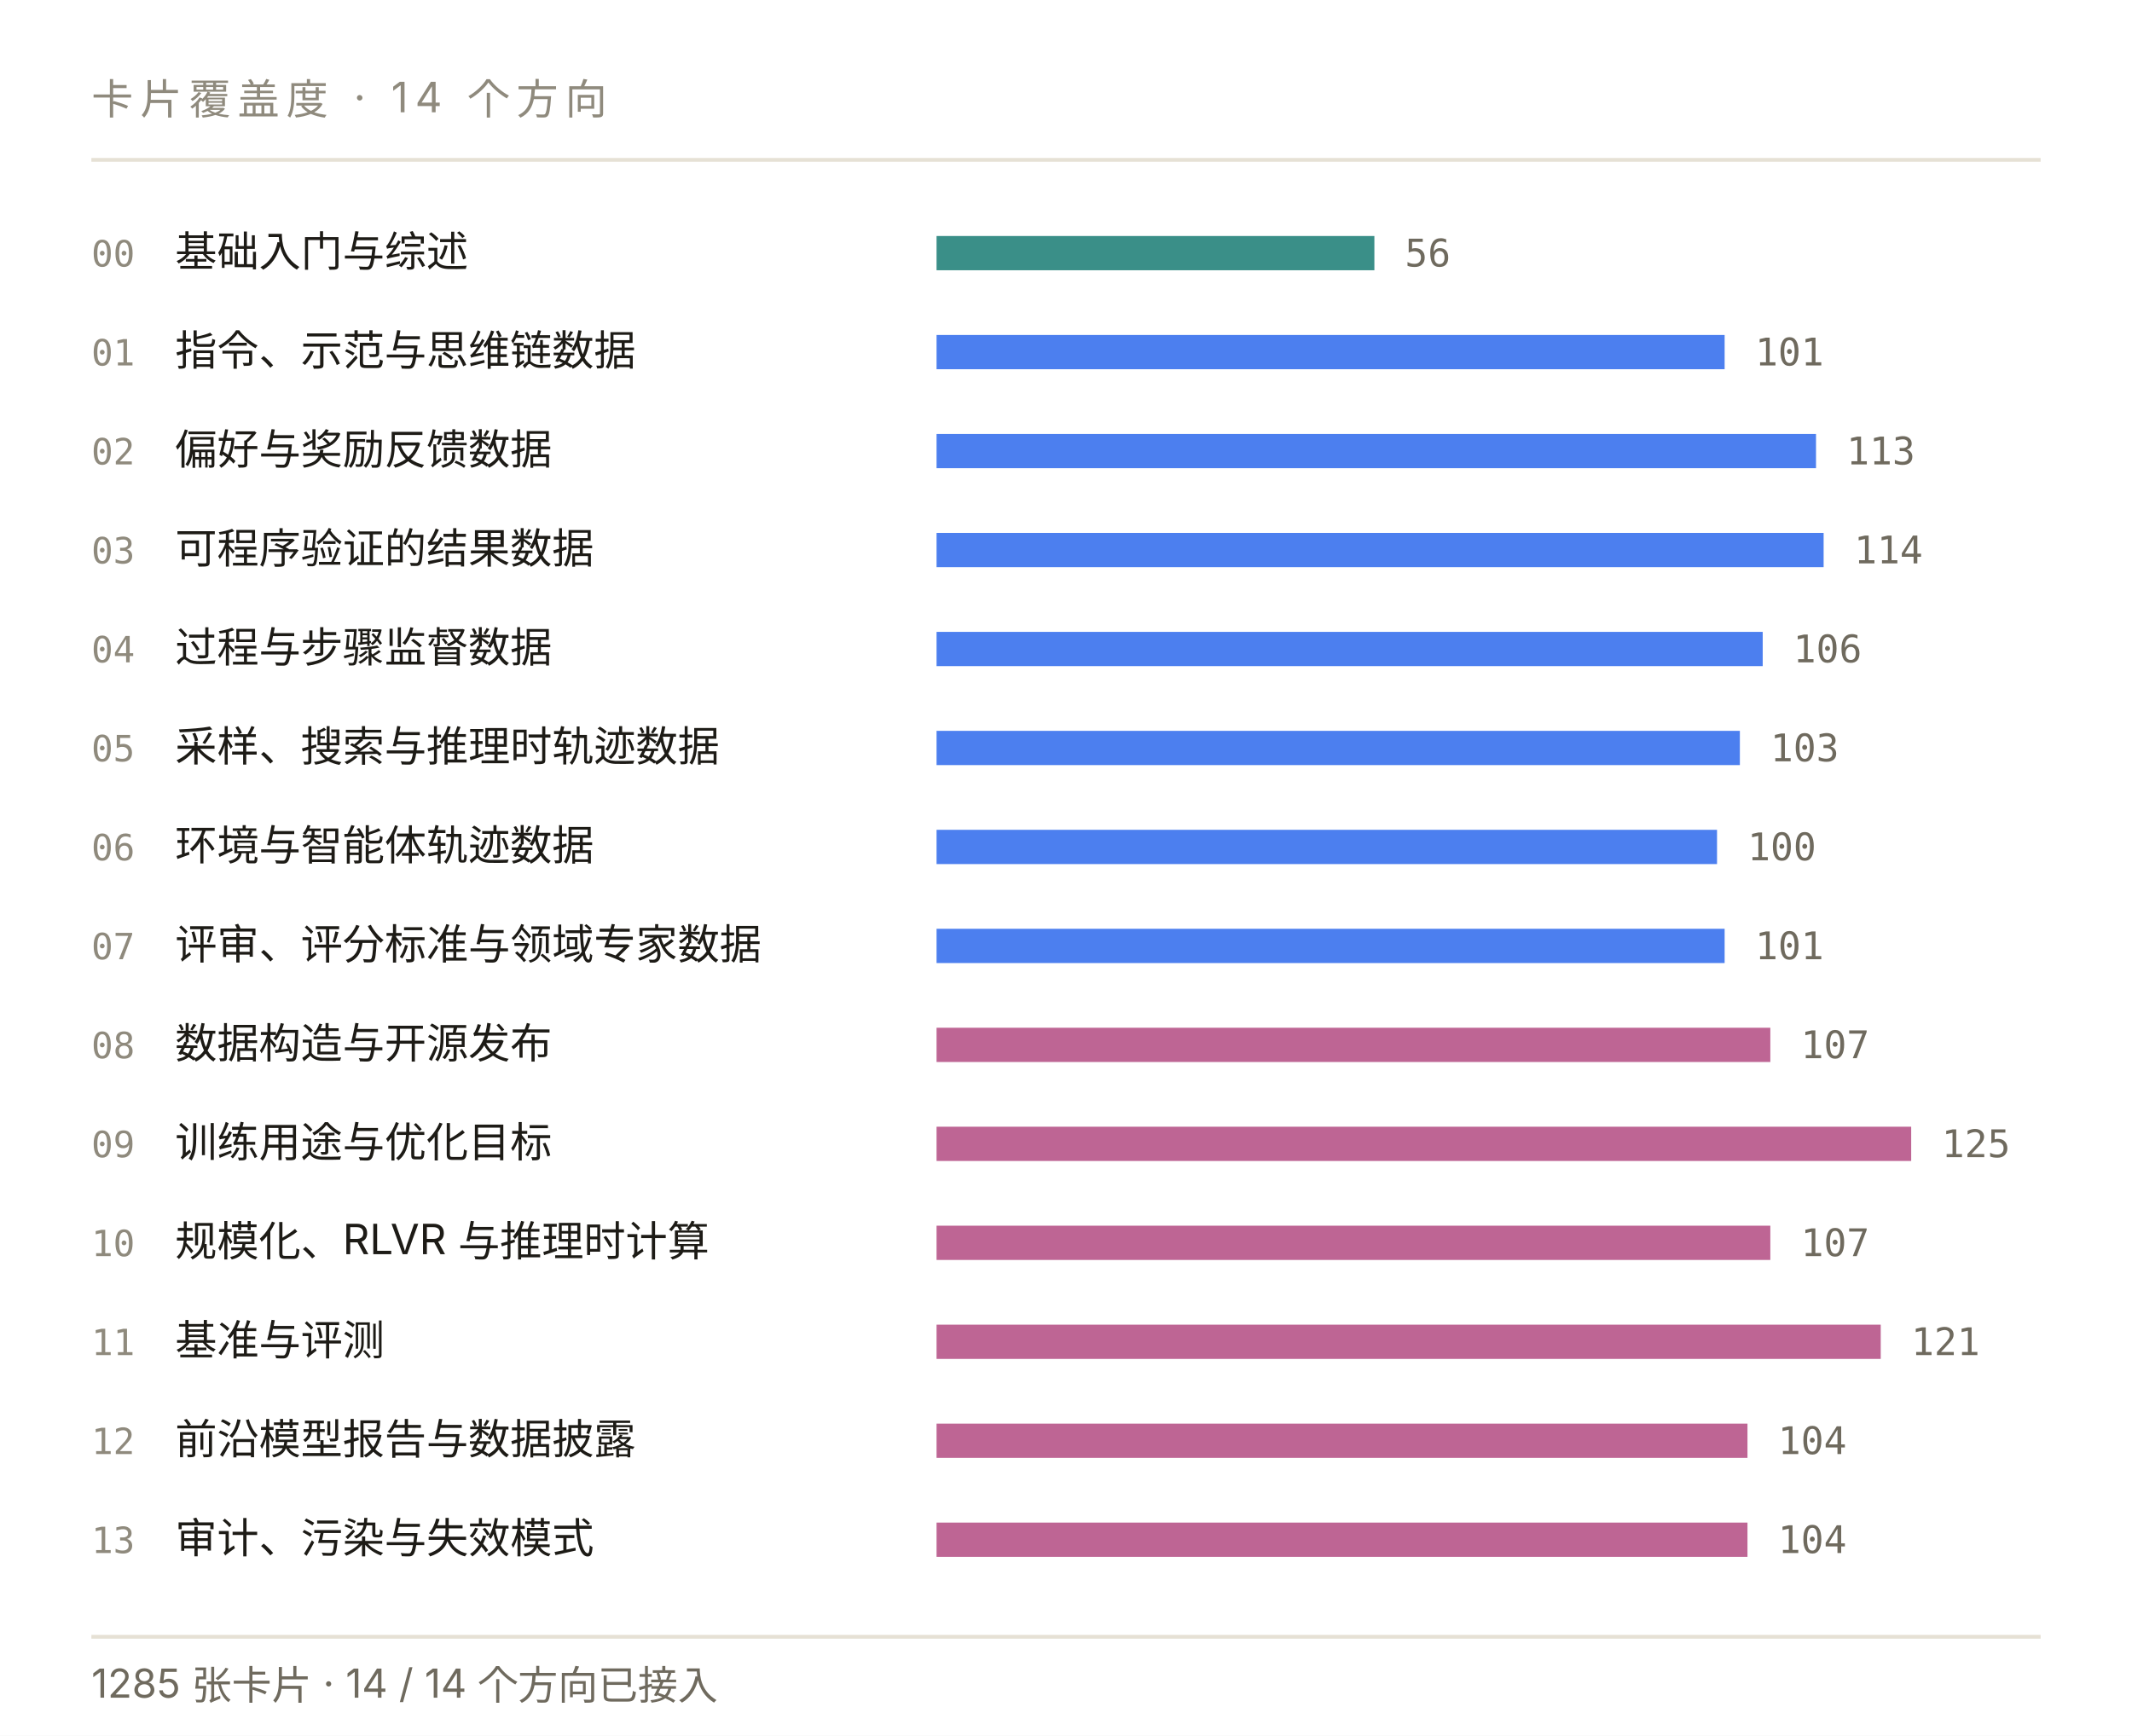
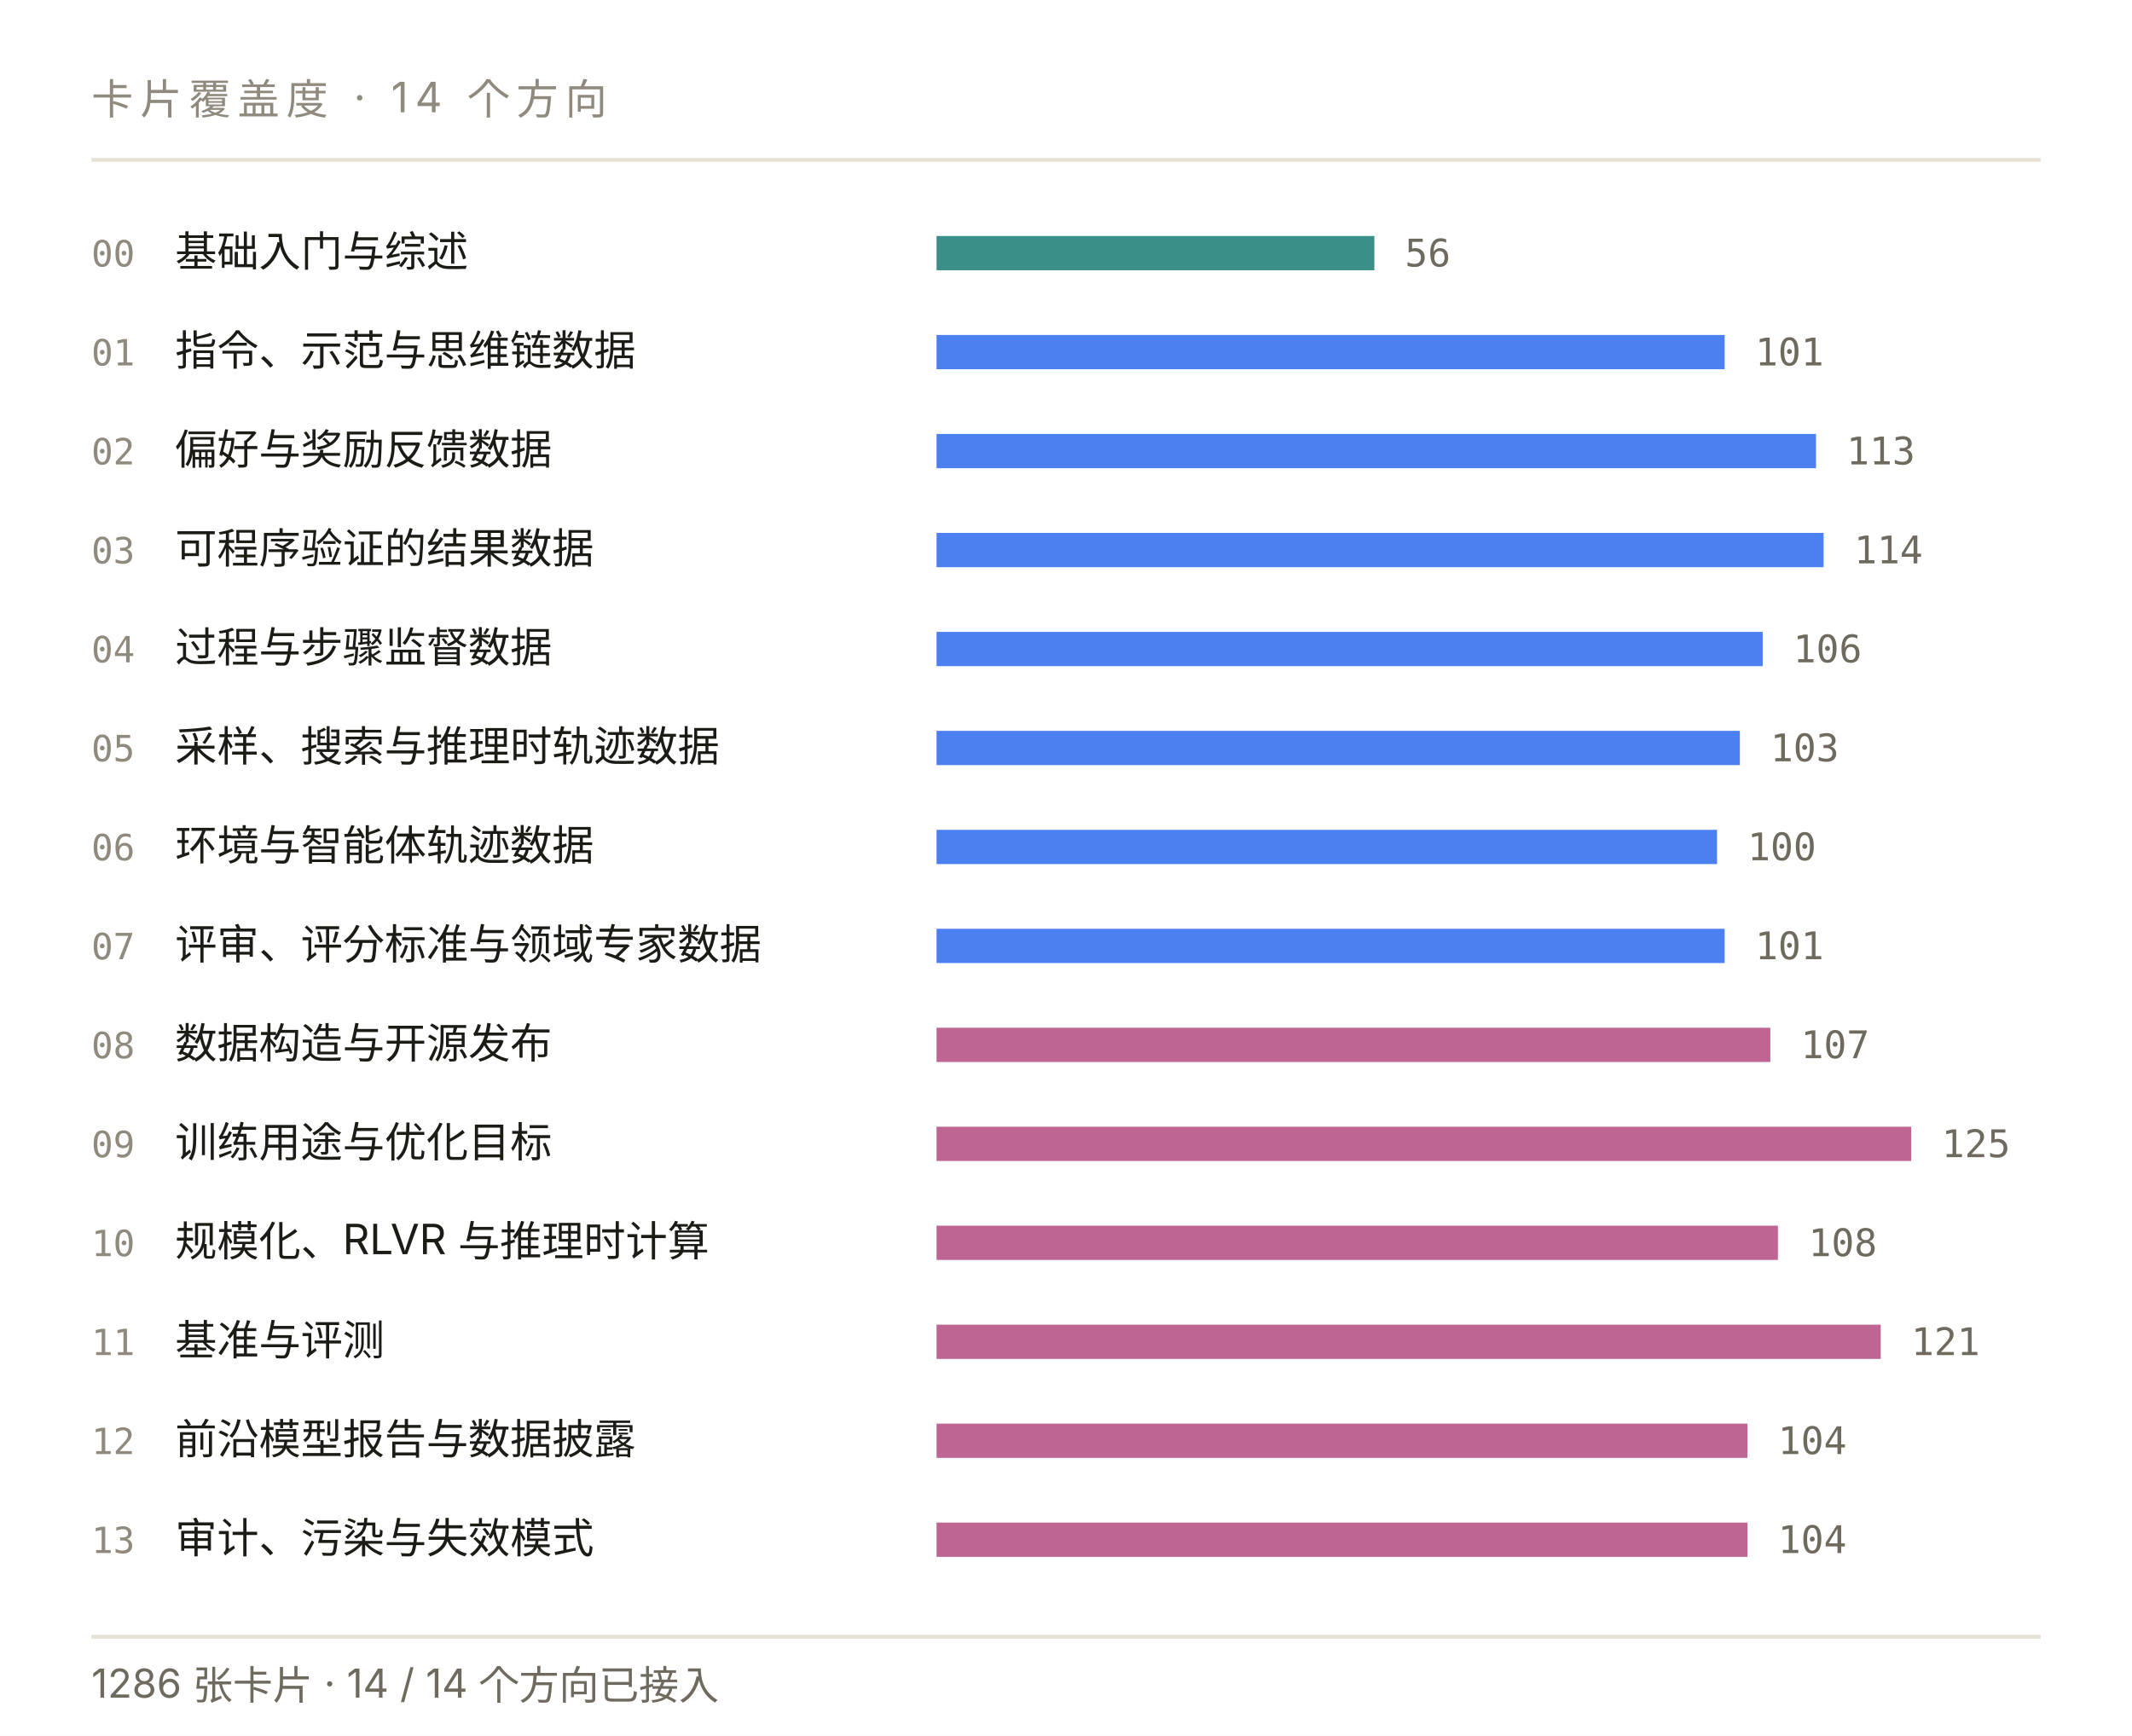
<svg xmlns="http://www.w3.org/2000/svg" viewBox="0 0 560 456" role="img" aria-label="14 个方向的卡片覆盖度">
  <rect width="560" height="456" fill="#ffffff" />
  <g font-family="Inter, -apple-system, BlinkMacSystemFont, 'PingFang SC', sans-serif">
    <text x="24" y="30" font-size="11" letter-spacing="1.8" fill="#8f8a7d">卡片覆盖度 · 14 个方向</text>
    <line x1="24" y1="42" x2="536" y2="42" stroke="#e6e1d5" />
    <text x="24" y="70" font-size="9.5" font-family="ui-monospace, Menlo, monospace" fill="#8f8a7d">00</text>
    <text x="46" y="70" font-size="11" fill="#1d1b16">基础入门与综述</text>
    <rect x="246" y="62" width="115" height="9" fill="#0f766e" fill-opacity="0.82" />
    <text x="369" y="70" font-size="10" font-family="ui-monospace, Menlo, monospace" fill="#6f6a5e">56</text>
    <text x="24" y="96" font-size="9.5" font-family="ui-monospace, Menlo, monospace" fill="#8f8a7d">01</text>
    <text x="46" y="96" font-size="11" fill="#1d1b16">指令、示范与思维链数据</text>
    <rect x="246" y="88" width="207" height="9" fill="#2563eb" fill-opacity="0.82" />
    <text x="461" y="96" font-size="10" font-family="ui-monospace, Menlo, monospace" fill="#6f6a5e">101</text>
    <text x="24" y="122" font-size="9.5" font-family="ui-monospace, Menlo, monospace" fill="#8f8a7d">02</text>
    <text x="46" y="122" font-size="11" fill="#1d1b16">偏好与奖励反馈数据</text>
    <rect x="246" y="114" width="231" height="9" fill="#2563eb" fill-opacity="0.82" />
    <text x="485" y="122" font-size="10" font-family="ui-monospace, Menlo, monospace" fill="#6f6a5e">113</text>
    <text x="24" y="148" font-size="9.5" font-family="ui-monospace, Menlo, monospace" fill="#8f8a7d">03</text>
    <text x="46" y="148" font-size="11" fill="#1d1b16">可程序验证的结果数据</text>
    <rect x="246" y="140" width="233" height="9" fill="#2563eb" fill-opacity="0.82" />
    <text x="487" y="148" font-size="10" font-family="ui-monospace, Menlo, monospace" fill="#6f6a5e">114</text>
    <text x="24" y="174" font-size="9.5" font-family="ui-monospace, Menlo, monospace" fill="#8f8a7d">04</text>
    <text x="46" y="174" font-size="11" fill="#1d1b16">过程与步骤监督数据</text>
    <rect x="246" y="166" width="217" height="9" fill="#2563eb" fill-opacity="0.82" />
    <text x="471" y="174" font-size="10" font-family="ui-monospace, Menlo, monospace" fill="#6f6a5e">106</text>
    <text x="24" y="200" font-size="9.5" font-family="ui-monospace, Menlo, monospace" fill="#8f8a7d">05</text>
    <text x="46" y="200" font-size="11" fill="#1d1b16">采样、搜索与推理时轨迹数据</text>
    <rect x="246" y="192" width="211" height="9" fill="#2563eb" fill-opacity="0.82" />
    <text x="465" y="200" font-size="10" font-family="ui-monospace, Menlo, monospace" fill="#6f6a5e">103</text>
    <text x="24" y="226" font-size="9.5" font-family="ui-monospace, Menlo, monospace" fill="#8f8a7d">06</text>
    <text x="46" y="226" font-size="11" fill="#1d1b16">环境与智能体轨迹数据</text>
    <rect x="246" y="218" width="205" height="9" fill="#2563eb" fill-opacity="0.82" />
    <text x="459" y="226" font-size="10" font-family="ui-monospace, Menlo, monospace" fill="#6f6a5e">100</text>
    <text x="24" y="252" font-size="9.5" font-family="ui-monospace, Menlo, monospace" fill="#8f8a7d">07</text>
    <text x="46" y="252" font-size="11" fill="#1d1b16">评审、评分标准与领域专家数据</text>
    <rect x="246" y="244" width="207" height="9" fill="#2563eb" fill-opacity="0.82" />
    <text x="461" y="252" font-size="10" font-family="ui-monospace, Menlo, monospace" fill="#6f6a5e">101</text>
    <text x="24" y="278" font-size="9.5" font-family="ui-monospace, Menlo, monospace" fill="#8f8a7d">08</text>
    <text x="46" y="278" font-size="11" fill="#1d1b16">数据构造与开源发布</text>
    <rect x="246" y="270" width="219" height="9" fill="#b0447c" fill-opacity="0.82" />
    <text x="473" y="278" font-size="10" font-family="ui-monospace, Menlo, monospace" fill="#6f6a5e">107</text>
    <text x="24" y="304" font-size="9.5" font-family="ui-monospace, Menlo, monospace" fill="#8f8a7d">09</text>
    <text x="46" y="304" font-size="11" fill="#1d1b16">训练用途与优化目标</text>
    <rect x="246" y="296" width="256" height="9" fill="#b0447c" fill-opacity="0.82" />
    <text x="510" y="304" font-size="10" font-family="ui-monospace, Menlo, monospace" fill="#6f6a5e">125</text>
    <text x="24" y="330" font-size="9.5" font-family="ui-monospace, Menlo, monospace" fill="#8f8a7d">10</text>
    <text x="46" y="330" font-size="11" fill="#1d1b16">规模化、RLVR 与推理时计算</text>
-     <rect x="246" y="322" width="219" height="9" fill="#b0447c" fill-opacity="0.82" />
-     <text x="473" y="330" font-size="10" font-family="ui-monospace, Menlo, monospace" fill="#6f6a5e">107</text>
+     <rect x="246" y="322" width="221" height="9" fill="#b0447c" fill-opacity="0.82" />
+     <text x="475" y="330" font-size="10" font-family="ui-monospace, Menlo, monospace" fill="#6f6a5e">108</text>
    <text x="24" y="356" font-size="9.5" font-family="ui-monospace, Menlo, monospace" fill="#8f8a7d">11</text>
    <text x="46" y="356" font-size="11" fill="#1d1b16">基准与评测</text>
    <rect x="246" y="348" width="248" height="9" fill="#b0447c" fill-opacity="0.82" />
    <text x="502" y="356" font-size="10" font-family="ui-monospace, Menlo, monospace" fill="#6f6a5e">121</text>
    <text x="24" y="382" font-size="9.5" font-family="ui-monospace, Menlo, monospace" fill="#8f8a7d">12</text>
    <text x="46" y="382" font-size="11" fill="#1d1b16">前沿模型报告与数据披露</text>
    <rect x="246" y="374" width="213" height="9" fill="#b0447c" fill-opacity="0.82" />
    <text x="467" y="382" font-size="10" font-family="ui-monospace, Menlo, monospace" fill="#6f6a5e">104</text>
    <text x="24" y="408" font-size="9.5" font-family="ui-monospace, Menlo, monospace" fill="#8f8a7d">13</text>
    <text x="46" y="408" font-size="11" fill="#1d1b16">审计、污染与失效模式</text>
    <rect x="246" y="400" width="213" height="9" fill="#b0447c" fill-opacity="0.82" />
    <text x="467" y="408" font-size="10" font-family="ui-monospace, Menlo, monospace" fill="#6f6a5e">104</text>
    <line x1="24" y1="430" x2="536" y2="430" stroke="#e6e1d5" />
-     <text x="24" y="446" font-size="10.5" fill="#6f6a5e">1285 张卡片 · 14 / 14 个方向已接入</text>
+     <text x="24" y="446" font-size="10.5" fill="#6f6a5e">1286 张卡片 · 14 / 14 个方向已接入</text>
  </g>
</svg>
